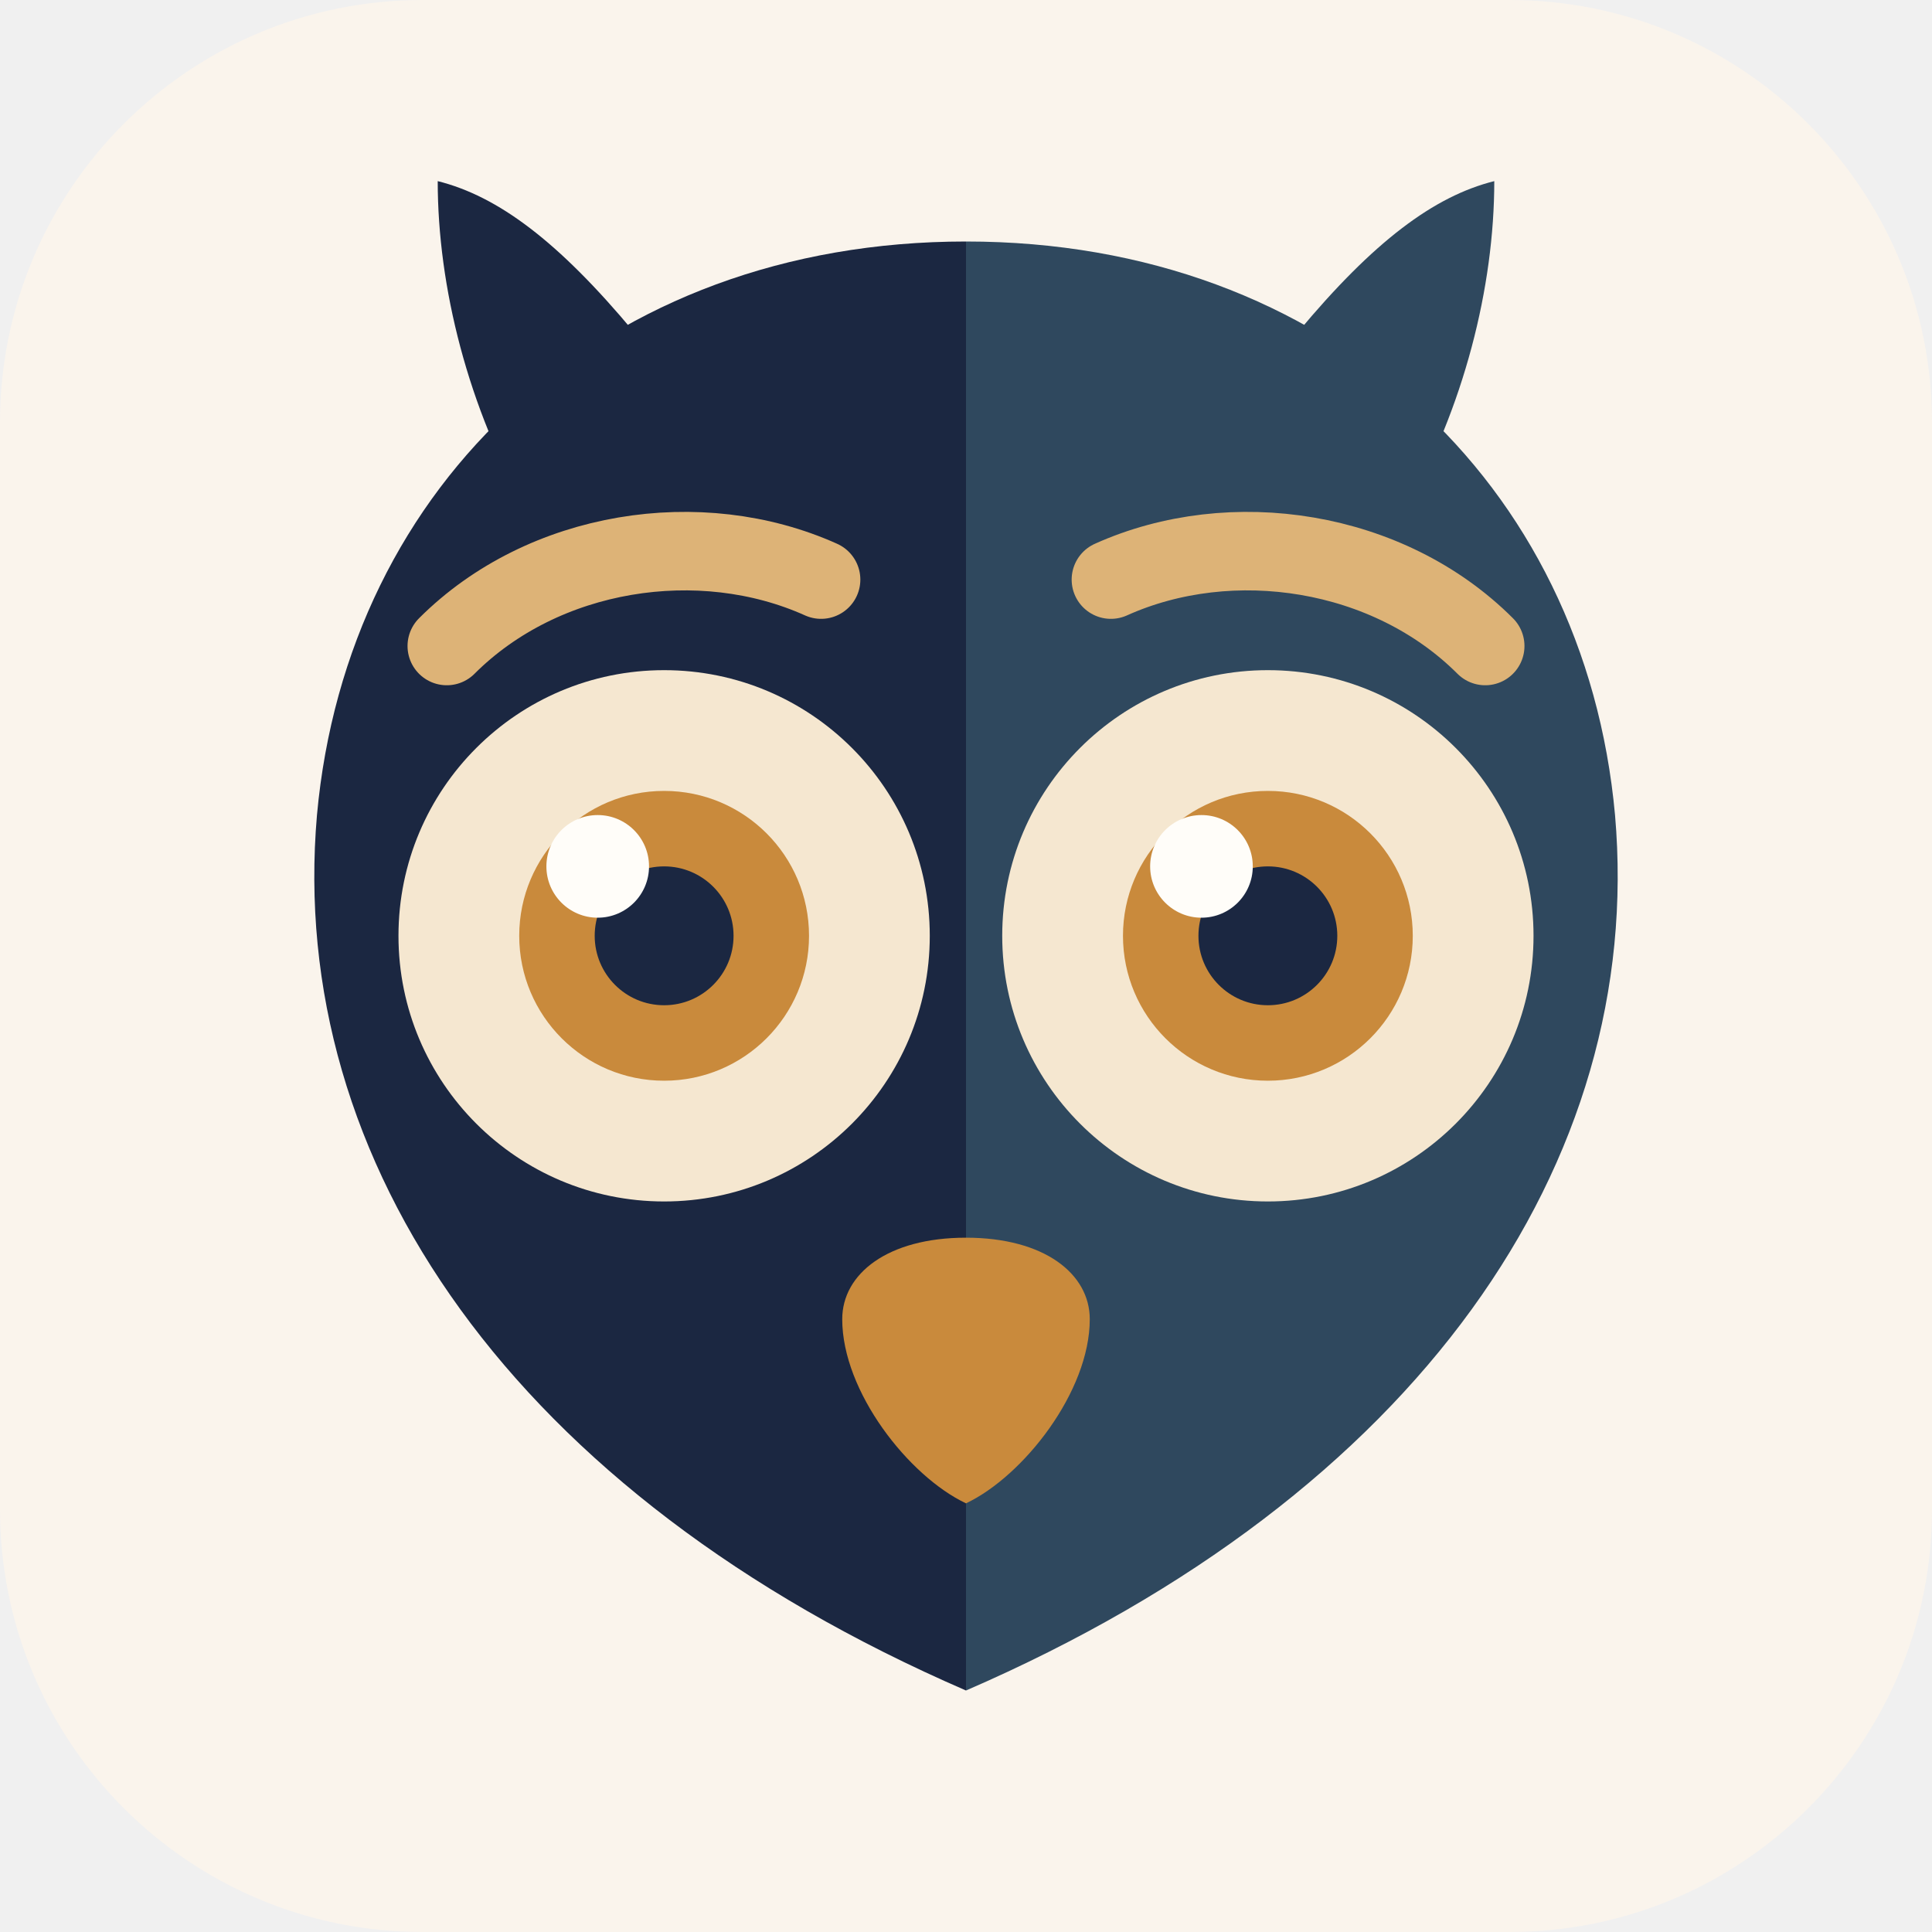
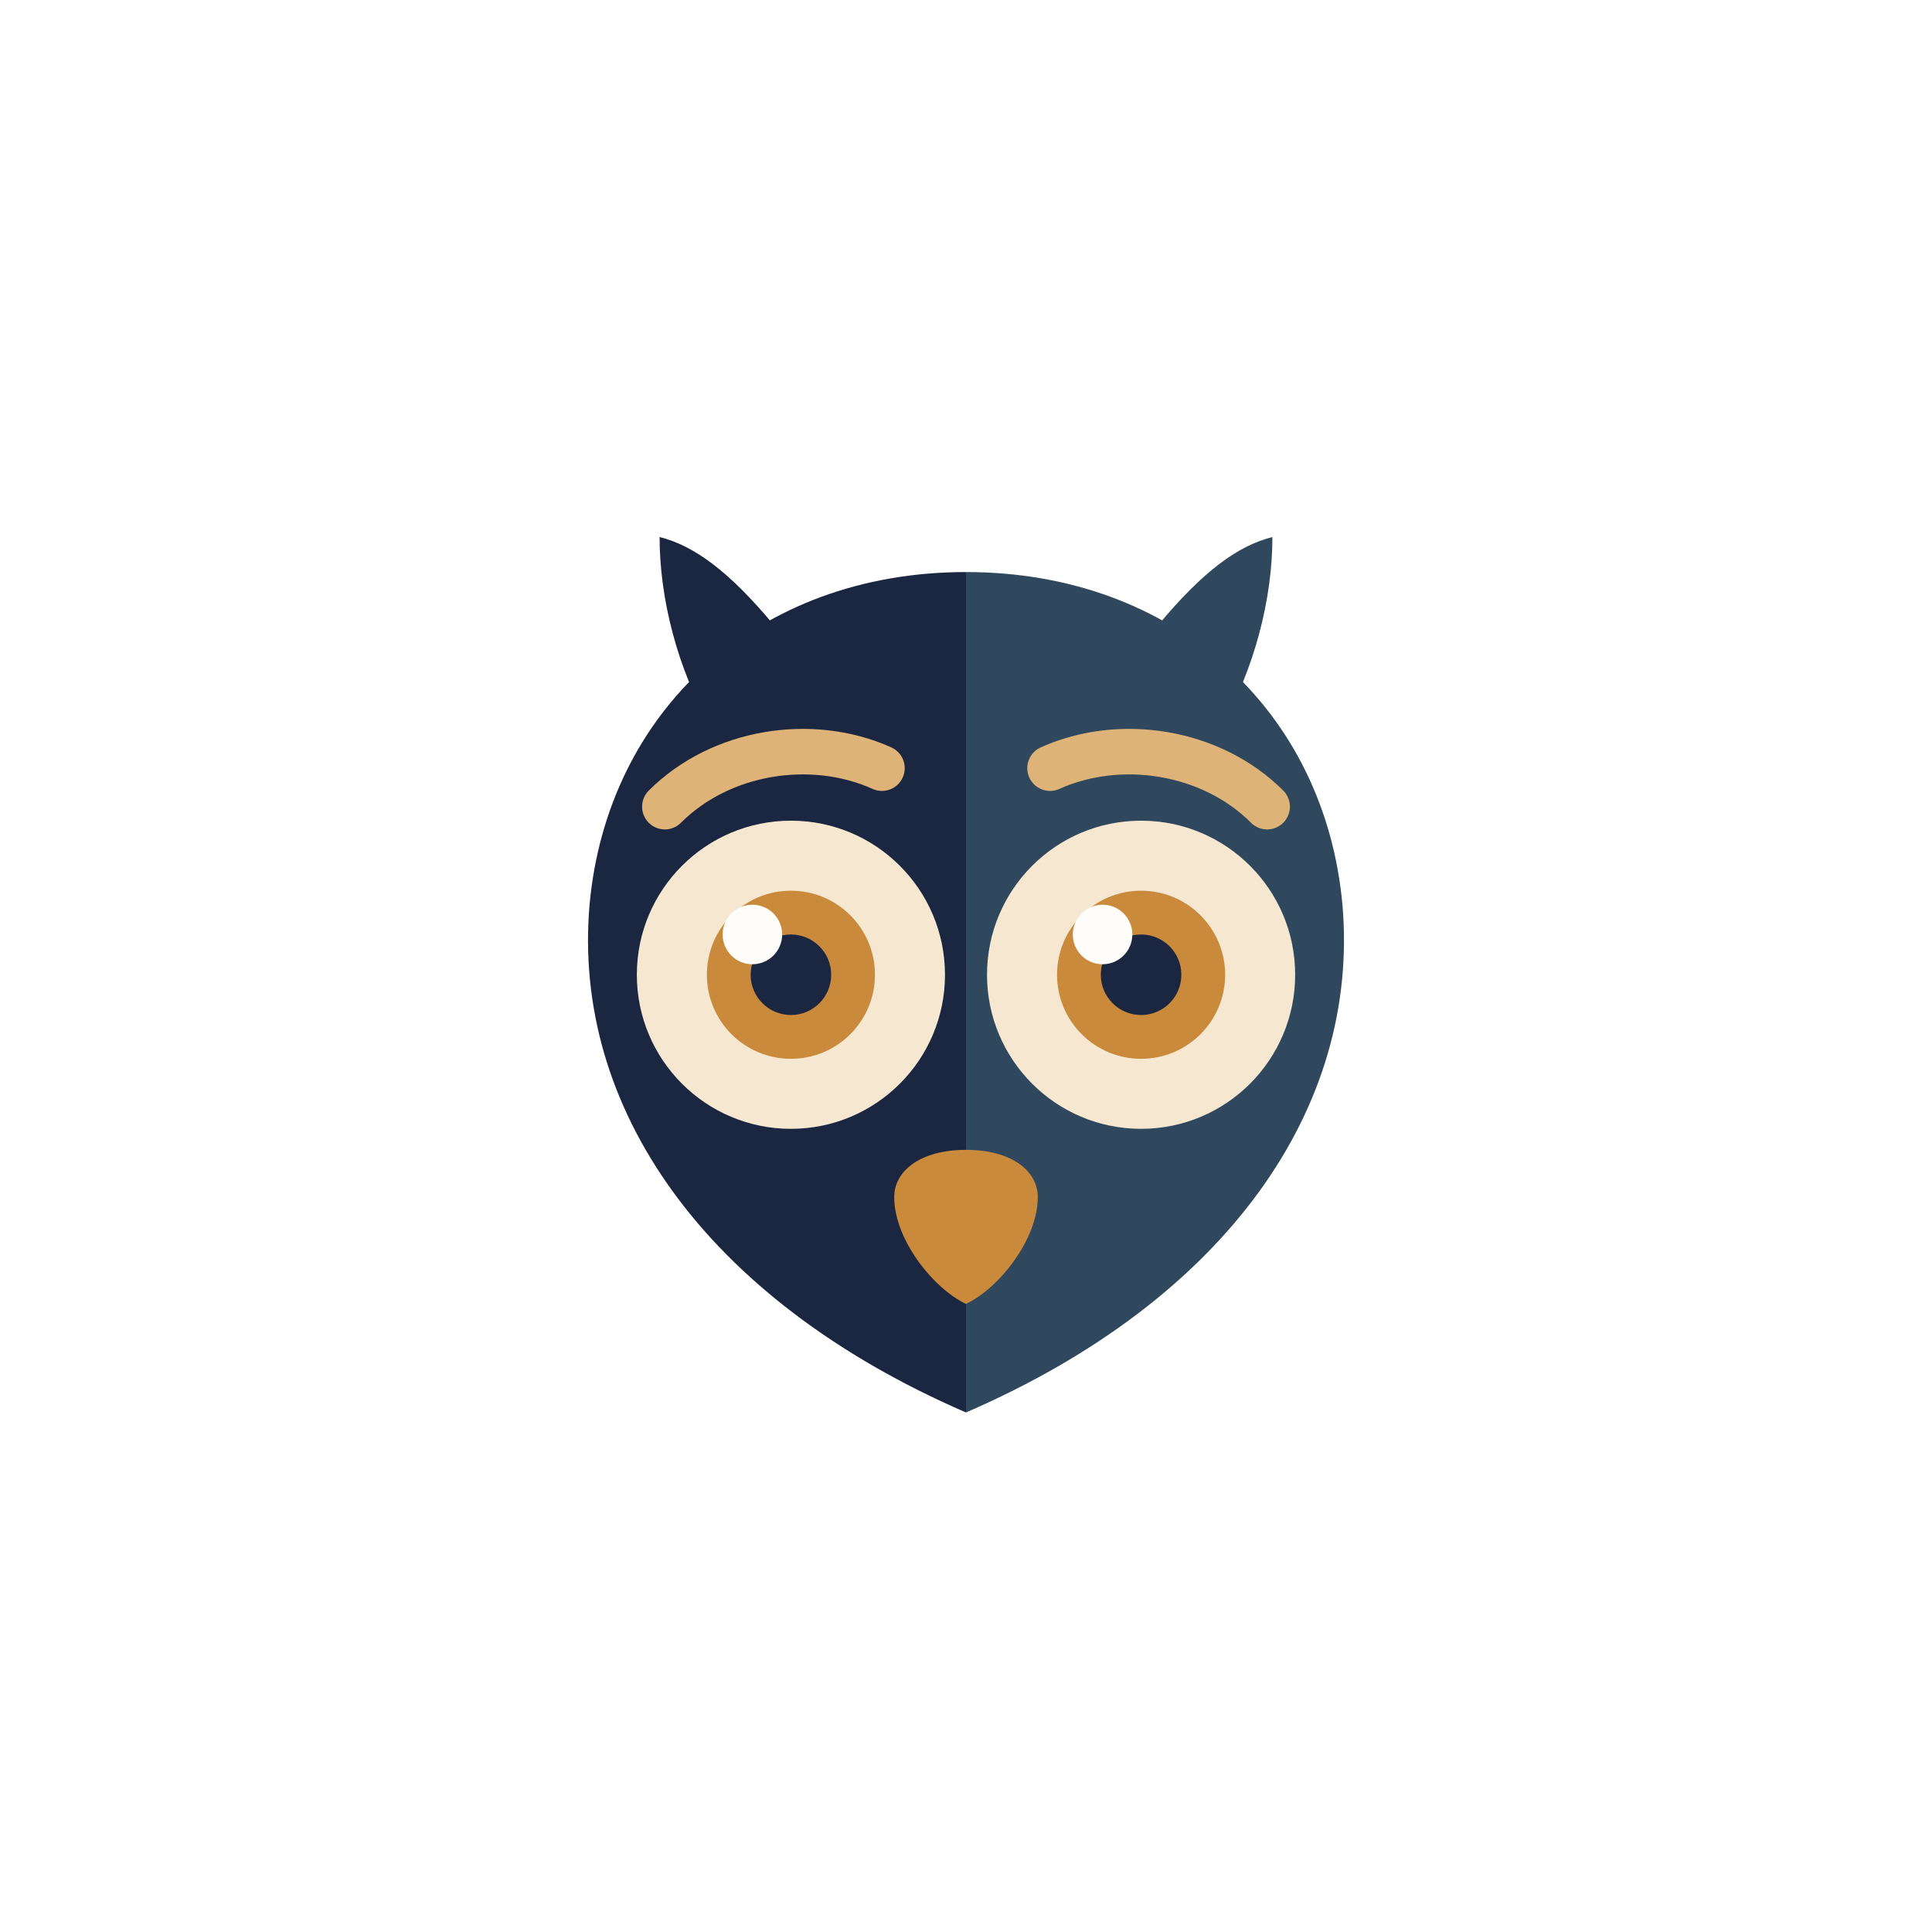
<svg xmlns="http://www.w3.org/2000/svg" viewBox="0 0 64 64" width="64" height="64" role="img" aria-label="Sentinel — curious-cream tile">
-   <rect width="64" height="64" rx="14" fill="#faf4ec" />
-   <path fill="#1b2741" d="M21,11 C18.5,8 16.5,6.5 14.5,6 C14.5,9.5 15.5,13.5 17.5,17 C18.6,14.7 19.8,12.6 21,11 Z" />
-   <path fill="#2f485e" d="M43,11 C45.5,8 47.5,6.5 49.5,6 C49.5,9.5 48.5,13.5 46.5,17 C45.4,14.7 44.2,12.6 43,11 Z" />
-   <path fill="#1b2741" d="M32,8 C20,8 11.5,16 10.5,27 C9.5,38.5 17,49.5 32,56 Z" />
-   <path fill="#2f485e" d="M32,8 C44,8 52.5,16 53.5,27 C54.5,38.5 47,49.5 32,56 Z" />
-   <circle fill="#f5e7d0" cx="22" cy="31" r="8.8" />
-   <circle fill="#f5e7d0" cx="42" cy="31" r="8.8" />
-   <circle fill="#c98a3c" cx="22" cy="31" r="4.8" />
-   <circle fill="#1b2741" cx="22" cy="31" r="2.3" />
-   <circle fill="#c98a3c" cx="42" cy="31" r="4.8" />
-   <circle fill="#1b2741" cx="42" cy="31" r="2.3" />
-   <circle fill="#fffdf9" cx="19.8" cy="28.7" r="1.7" />
-   <circle fill="#fffdf9" cx="39.8" cy="28.7" r="1.7" />
-   <path stroke="#ddb377" stroke-width="2.6" stroke-linecap="round" fill="none" d="M14.8,21.4 C18,18.2 23.2,17.4 27.2,19.2" />
-   <path stroke="#ddb377" stroke-width="2.6" stroke-linecap="round" fill="none" d="M49.2,21.4 C46,18.2 40.8,17.4 36.8,19.2" />
-   <path fill="#c98a3c" d="M32,41 C29.4,41 27.9,42.2 27.9,43.7 C27.9,46.1 30.1,48.9 32,49.8 C33.9,48.9 36.1,46.1 36.1,43.7 C36.1,42.2 34.6,41 32,41 Z" />
+   <rect width="64" height="64" fill="#ffffff" />
+   <g transform="translate(32,32) scale(0.58) translate(-32,-30.5)">
+     <path fill="#1b2741" d="M21,11 C18.5,8 16.5,6.5 14.5,6 C14.5,9.5 15.5,13.5 17.5,17 C18.6,14.7 19.8,12.6 21,11 Z" />
+     <path fill="#2f485e" d="M43,11 C45.5,8 47.5,6.5 49.5,6 C49.5,9.5 48.5,13.5 46.5,17 C45.4,14.7 44.2,12.6 43,11 Z" />
+     <path fill="#1b2741" d="M32,8 C20,8 11.5,16 10.5,27 C9.5,38.5 17,49.5 32,56 Z" />
+     <path fill="#2f485e" d="M32,8 C44,8 52.5,16 53.5,27 C54.5,38.5 47,49.5 32,56 Z" />
+     <circle fill="#f5e7d0" cx="22" cy="31" r="8.8" />
+     <circle fill="#f5e7d0" cx="42" cy="31" r="8.8" />
+     <circle fill="#c98a3c" cx="22" cy="31" r="4.8" />
+     <circle fill="#1b2741" cx="22" cy="31" r="2.3" />
+     <circle fill="#c98a3c" cx="42" cy="31" r="4.8" />
+     <circle fill="#1b2741" cx="42" cy="31" r="2.3" />
+     <circle fill="#fffdf9" cx="19.8" cy="28.7" r="1.7" />
+     <circle fill="#fffdf9" cx="39.8" cy="28.7" r="1.7" />
+     <path stroke="#ddb377" stroke-width="2.6" stroke-linecap="round" fill="none" d="M14.8,21.4 C18,18.2 23.2,17.4 27.2,19.2" />
+     <path stroke="#ddb377" stroke-width="2.6" stroke-linecap="round" fill="none" d="M49.2,21.4 C46,18.2 40.8,17.4 36.8,19.2" />
+     <path fill="#c98a3c" d="M32,41 C29.4,41 27.9,42.2 27.9,43.7 C27.9,46.1 30.1,48.9 32,49.8 C33.9,48.9 36.1,46.1 36.1,43.7 C36.1,42.2 34.6,41 32,41 Z" />
+   </g>
</svg>
